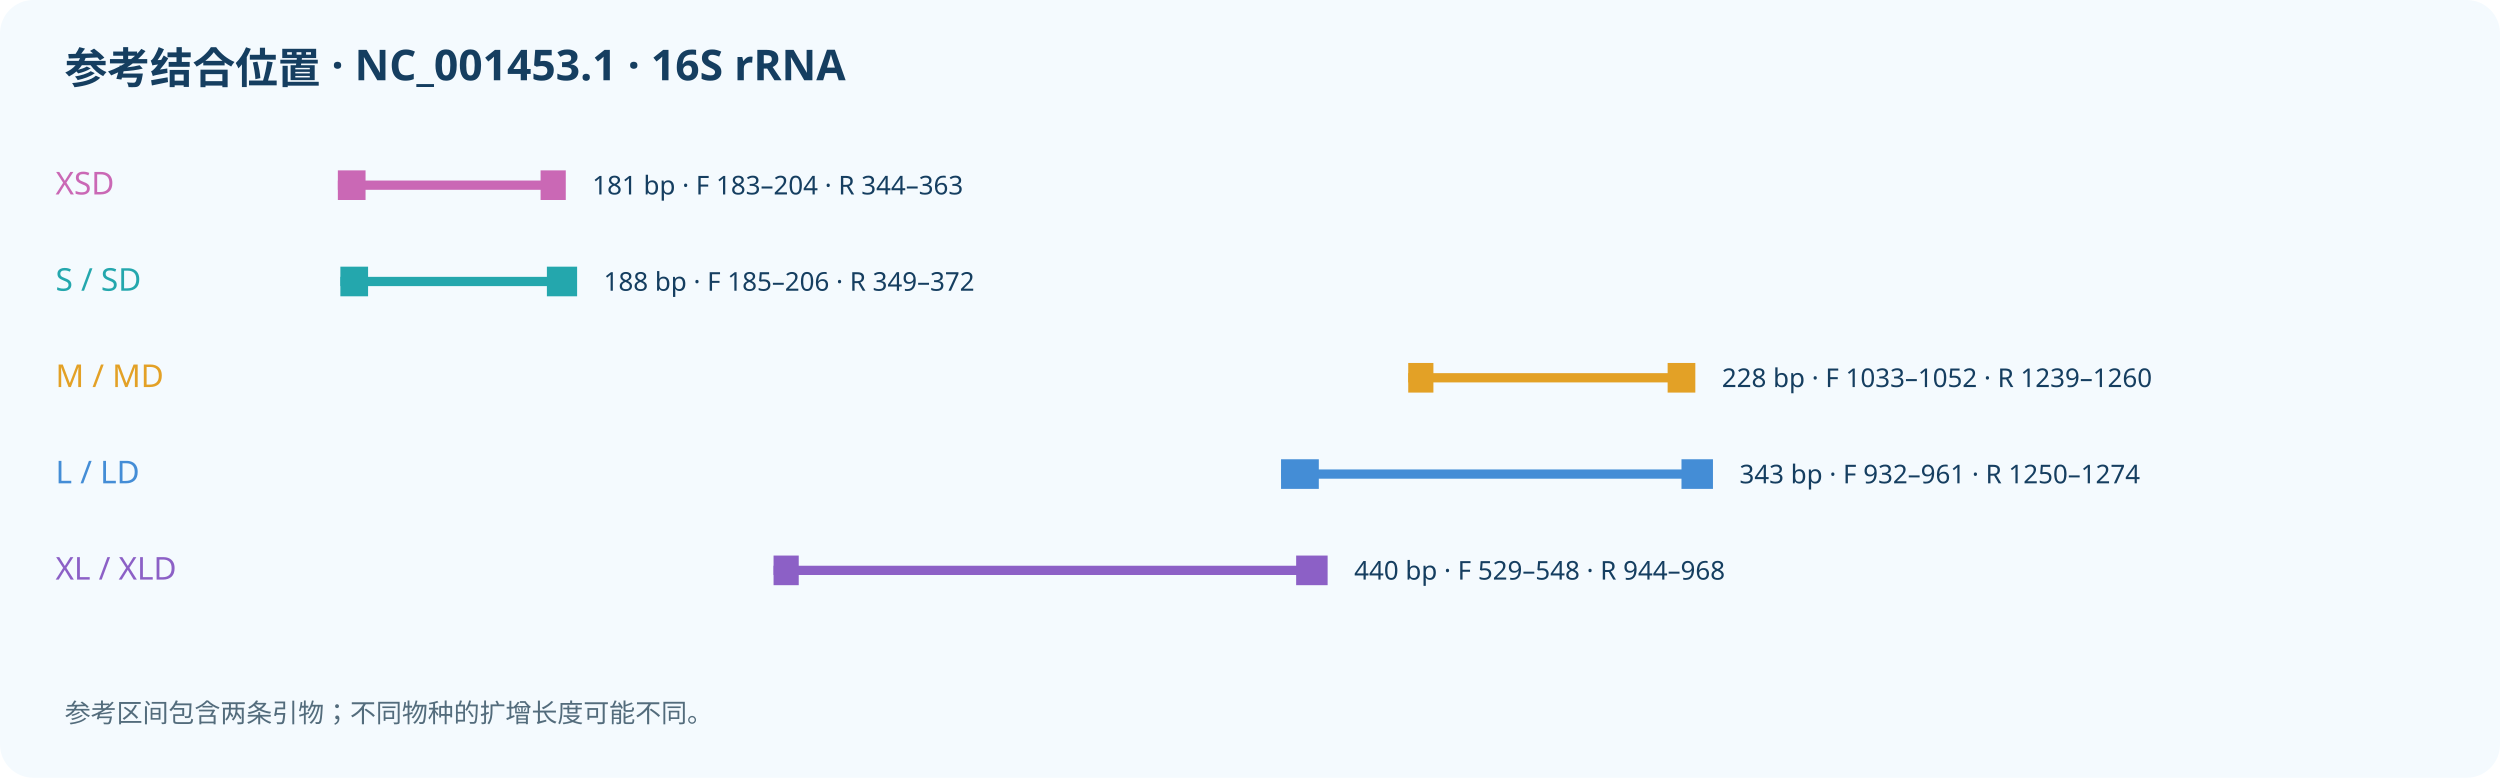
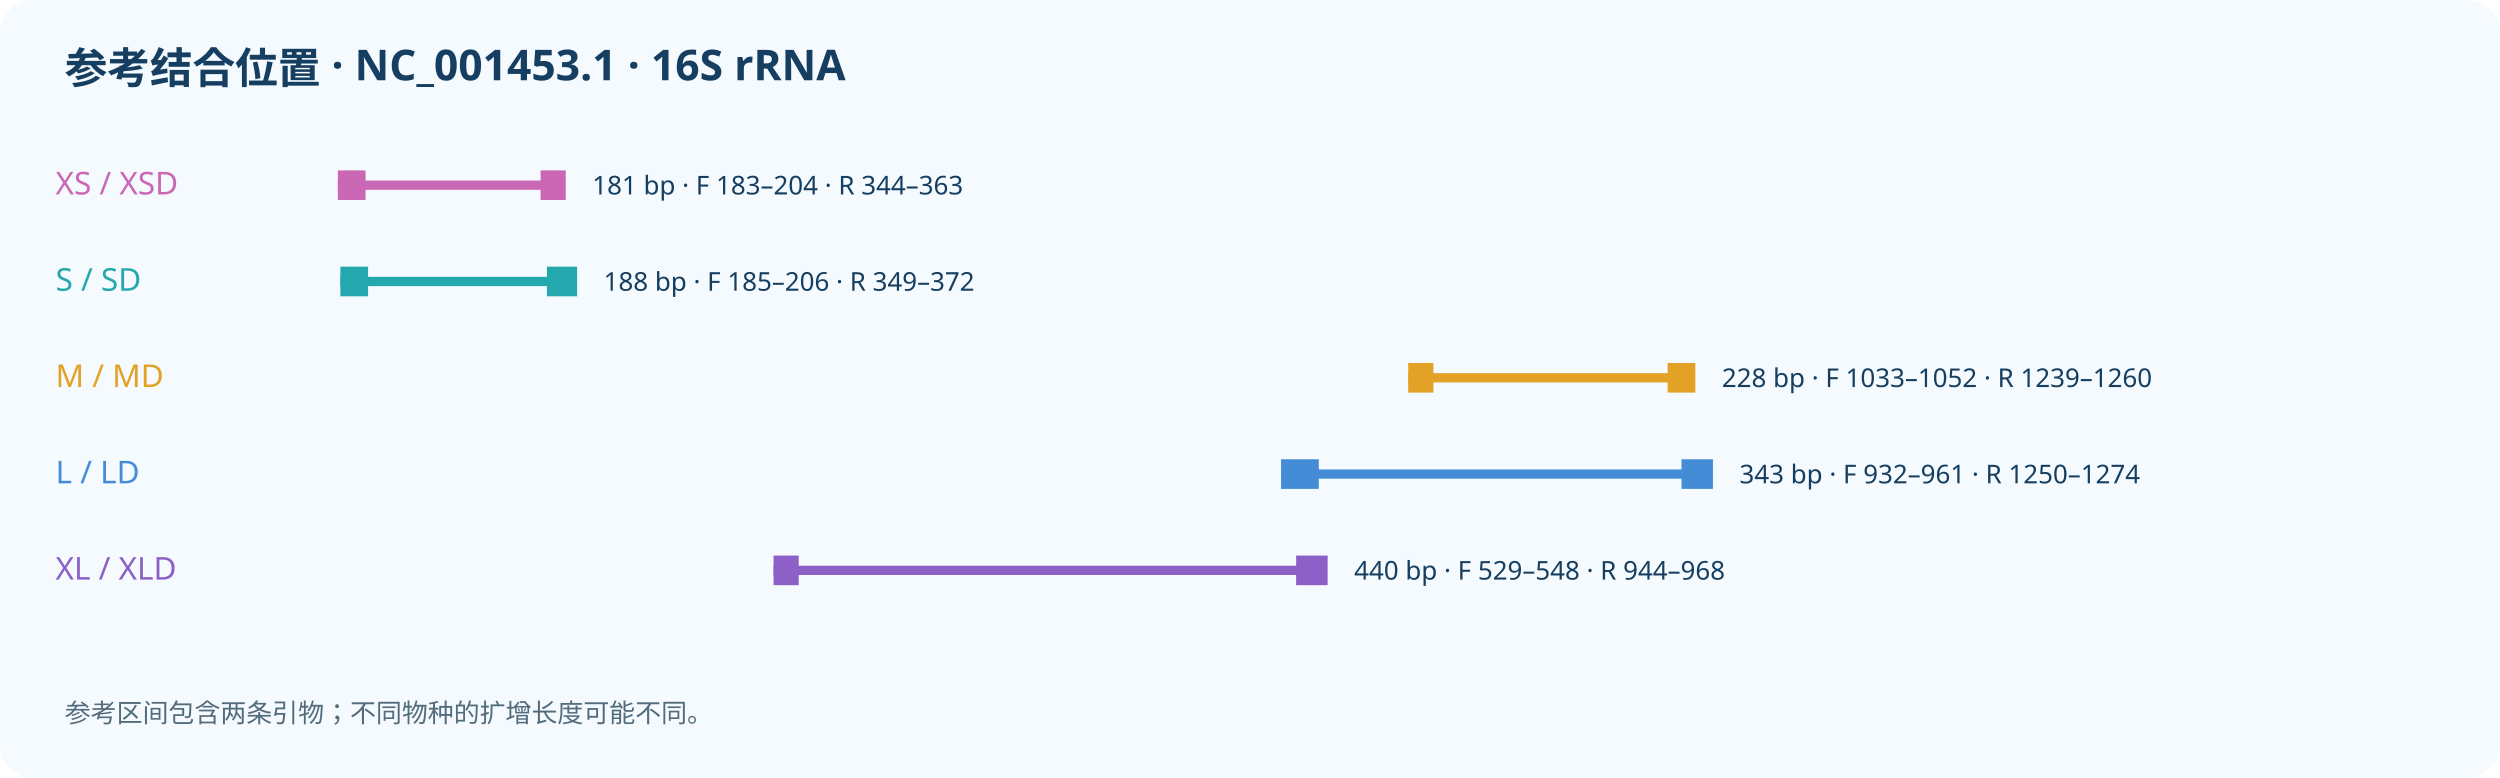
<svg xmlns="http://www.w3.org/2000/svg" width="1350" height="420" viewBox="0 0 1350 420">
  <rect width="1350" height="420" rx="18" fill="#f4fafe" />
  <text x="35" y="45" font-family="sans-serif" font-size="23" font-weight="bold" fill="#153e60">参考结合位置 · NC_001453.1 · 16S rRNA</text>
-   <text x="30" y="105" font-family="sans-serif" font-size="17" fill="#ca68b5">XSD</text>
+   <text x="30" y="105" font-family="sans-serif" font-size="17" fill="#ca68b5">XS / XSD</text>
  <line x1="182.44" x2="304.84" y1="100" y2="100" stroke="#ca68b5" stroke-width="5" />
  <rect x="182.44" y="92" width="14.96" height="16" fill="#ca68b5" />
  <rect x="291.92" y="92" width="13.6" height="16" fill="#ca68b5" />
  <text x="319.84" y="105" font-family="sans-serif" font-size="14" fill="#153e60">181 bp · F 183–204 · R 344–363</text>
  <text x="30" y="157" font-family="sans-serif" font-size="17" fill="#24a7ad">S / SD</text>
  <line x1="183.8" x2="310.96" y1="152" y2="152" stroke="#24a7ad" stroke-width="5" />
  <rect x="183.8" y="144" width="14.96" height="16" fill="#24a7ad" />
  <rect x="295.32" y="144" width="16.32" height="16" fill="#24a7ad" />
  <text x="325.96" y="157" font-family="sans-serif" font-size="14" fill="#153e60">188 bp · F 185–206 · R 349–372</text>
  <text x="30" y="209" font-family="sans-serif" font-size="17" fill="#e3a126">M / MD</text>
  <line x1="760.44" x2="914.8" y1="204" y2="204" stroke="#e3a126" stroke-width="5" />
  <rect x="760.44" y="196" width="13.6" height="16" fill="#e3a126" />
  <rect x="900.52" y="196" width="14.96" height="16" fill="#e3a126" />
  <text x="929.8" y="209" font-family="sans-serif" font-size="14" fill="#153e60">228 bp · F 1033–1052 · R 1239–1260</text>
  <text x="30" y="261" font-family="sans-serif" font-size="17" fill="#448dd6">L / LD</text>
  <line x1="691.76" x2="924.32" y1="256" y2="256" stroke="#448dd6" stroke-width="5" />
  <rect x="691.76" y="248" width="20.4" height="16" fill="#448dd6" />
  <rect x="908.0" y="248" width="17.0" height="16" fill="#448dd6" />
  <text x="939.32" y="261" font-family="sans-serif" font-size="14" fill="#153e60">343 bp · F 932–961 · R 1250–1274</text>
  <text x="30" y="313" font-family="sans-serif" font-size="17" fill="#8c60c6">XL / XLD</text>
  <line x1="417.72" x2="716.24" y1="308" y2="308" stroke="#8c60c6" stroke-width="5" />
  <rect x="417.72" y="300" width="13.6" height="16" fill="#8c60c6" />
  <rect x="699.92" y="300" width="17.0" height="16" fill="#8c60c6" />
  <text x="731.24" y="313" font-family="sans-serif" font-size="14" fill="#153e60">440 bp · F 529–548 · R 944–968</text>
  <text x="35" y="390" font-family="sans-serif" font-size="14" fill="#536c7c">参考区间包含两条引物；不同物种的扩增长度可能不同。</text>
</svg>
